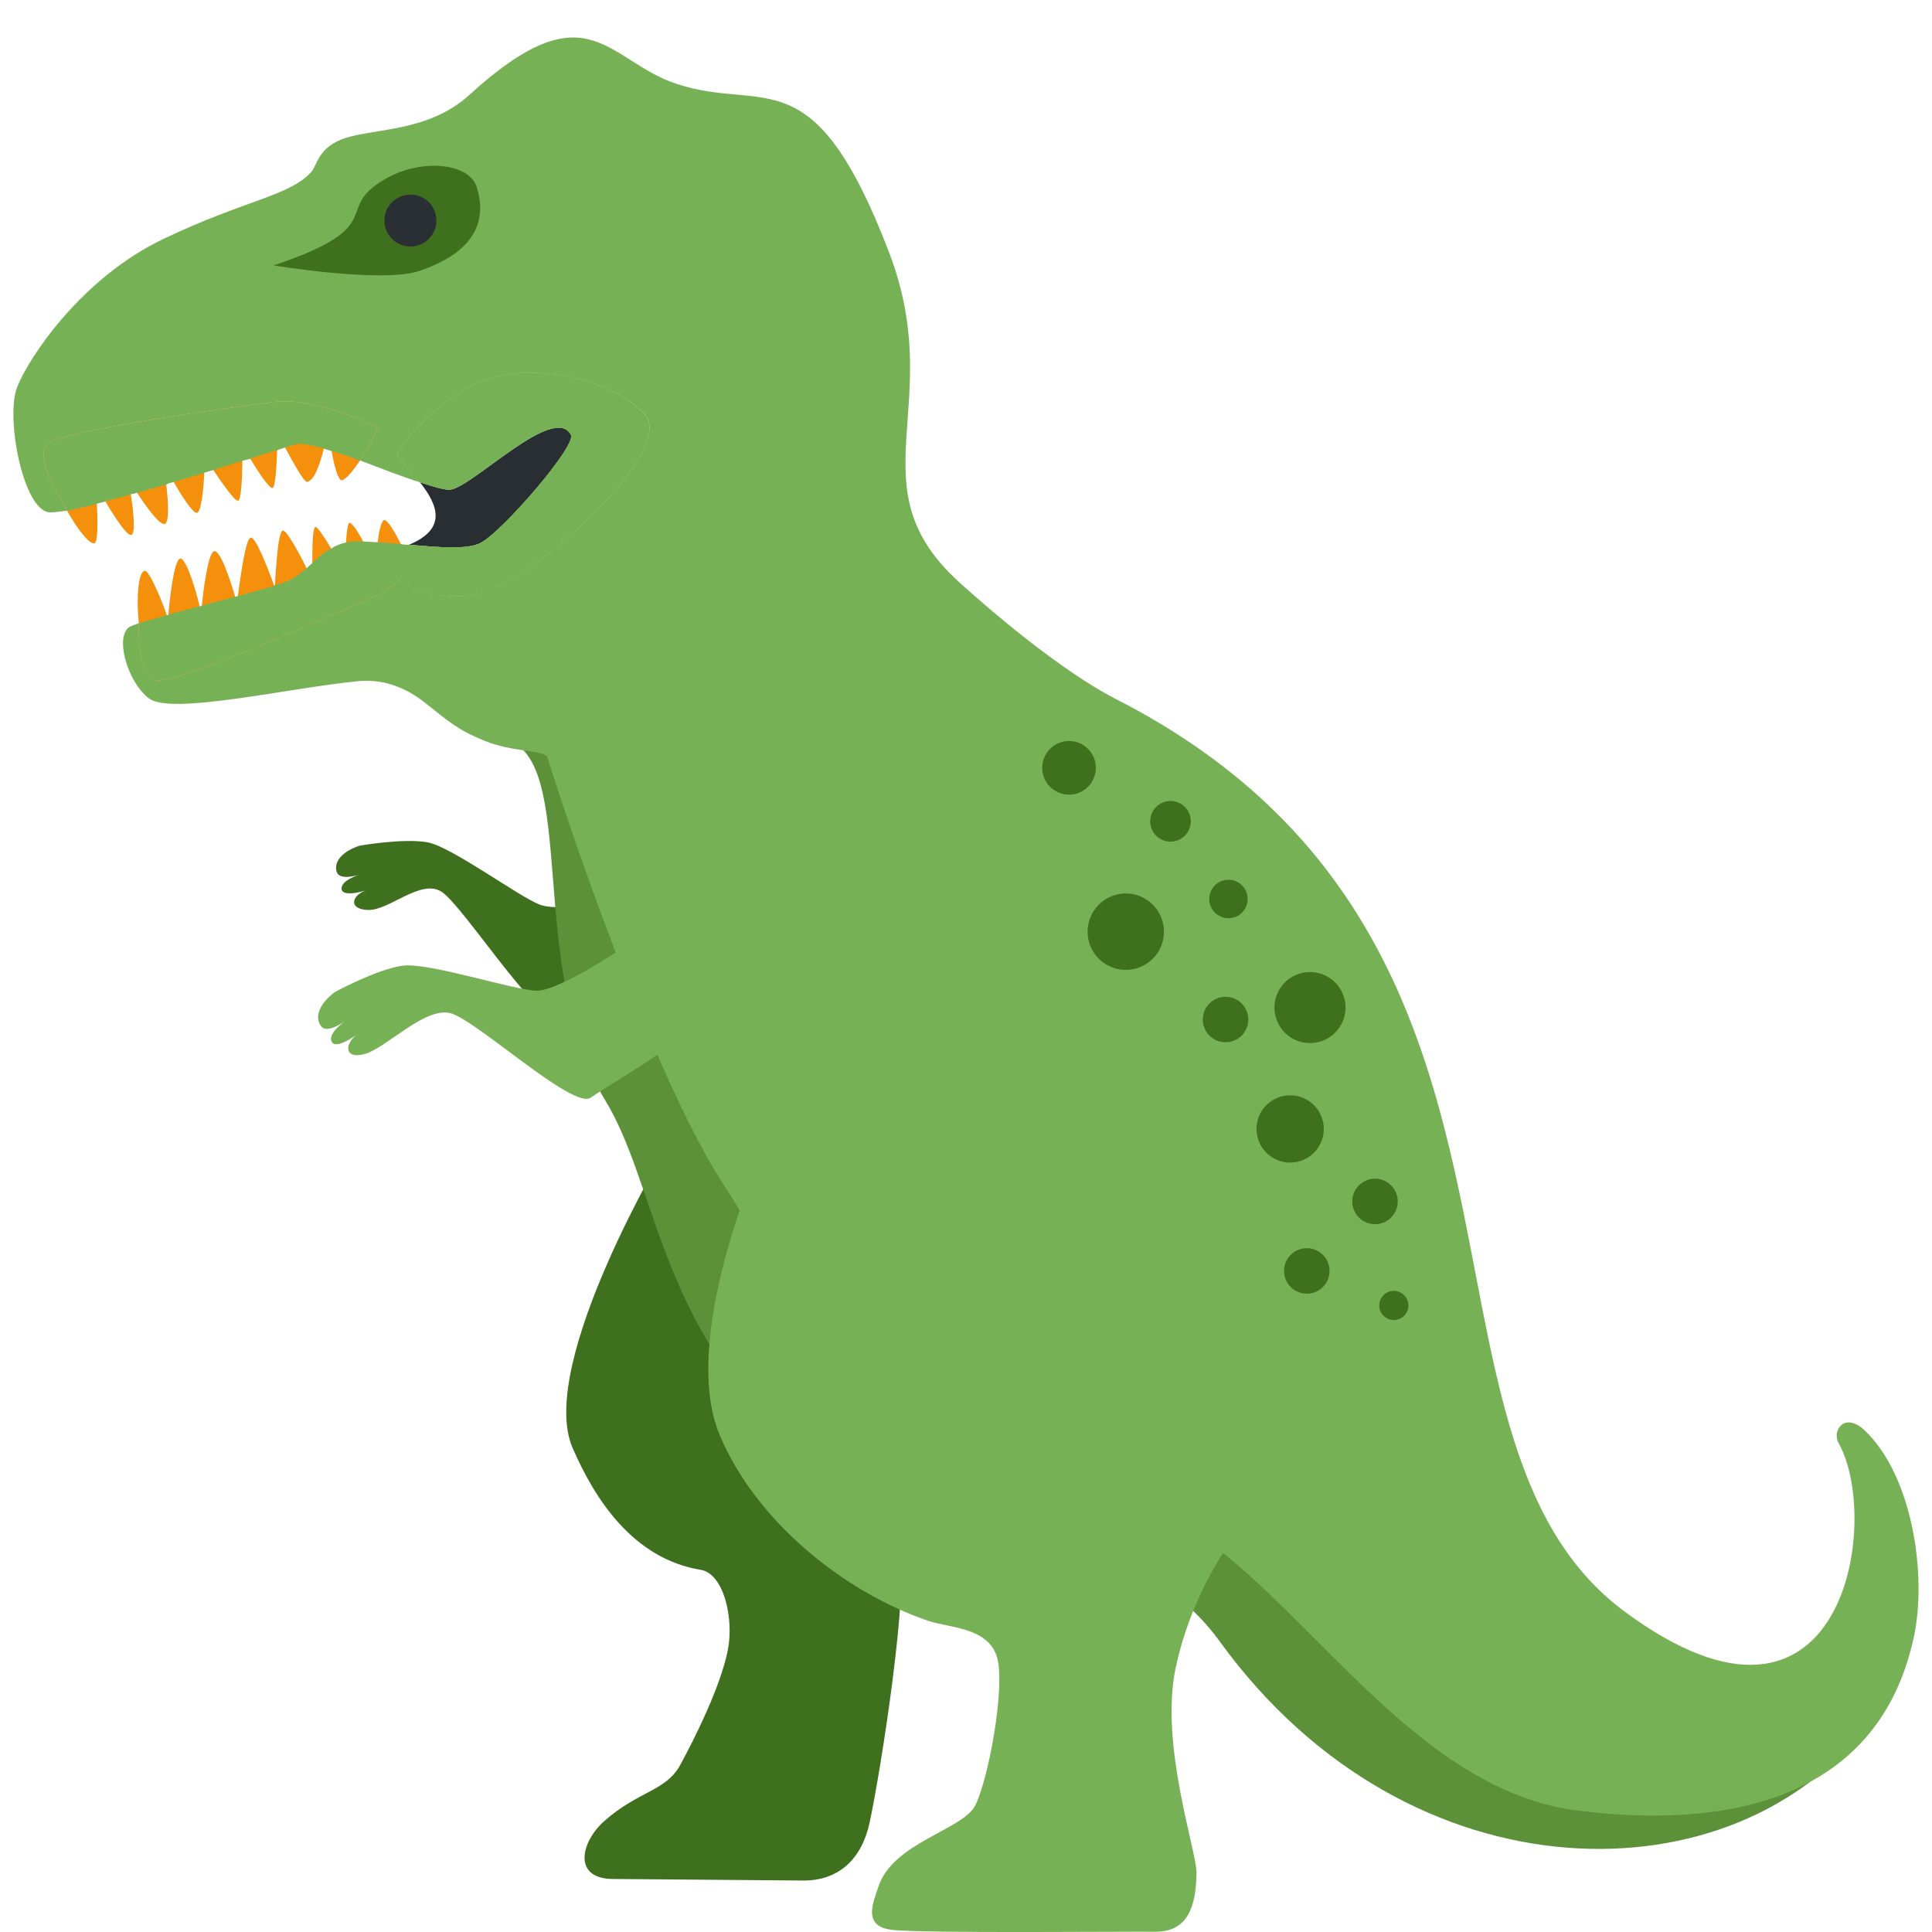
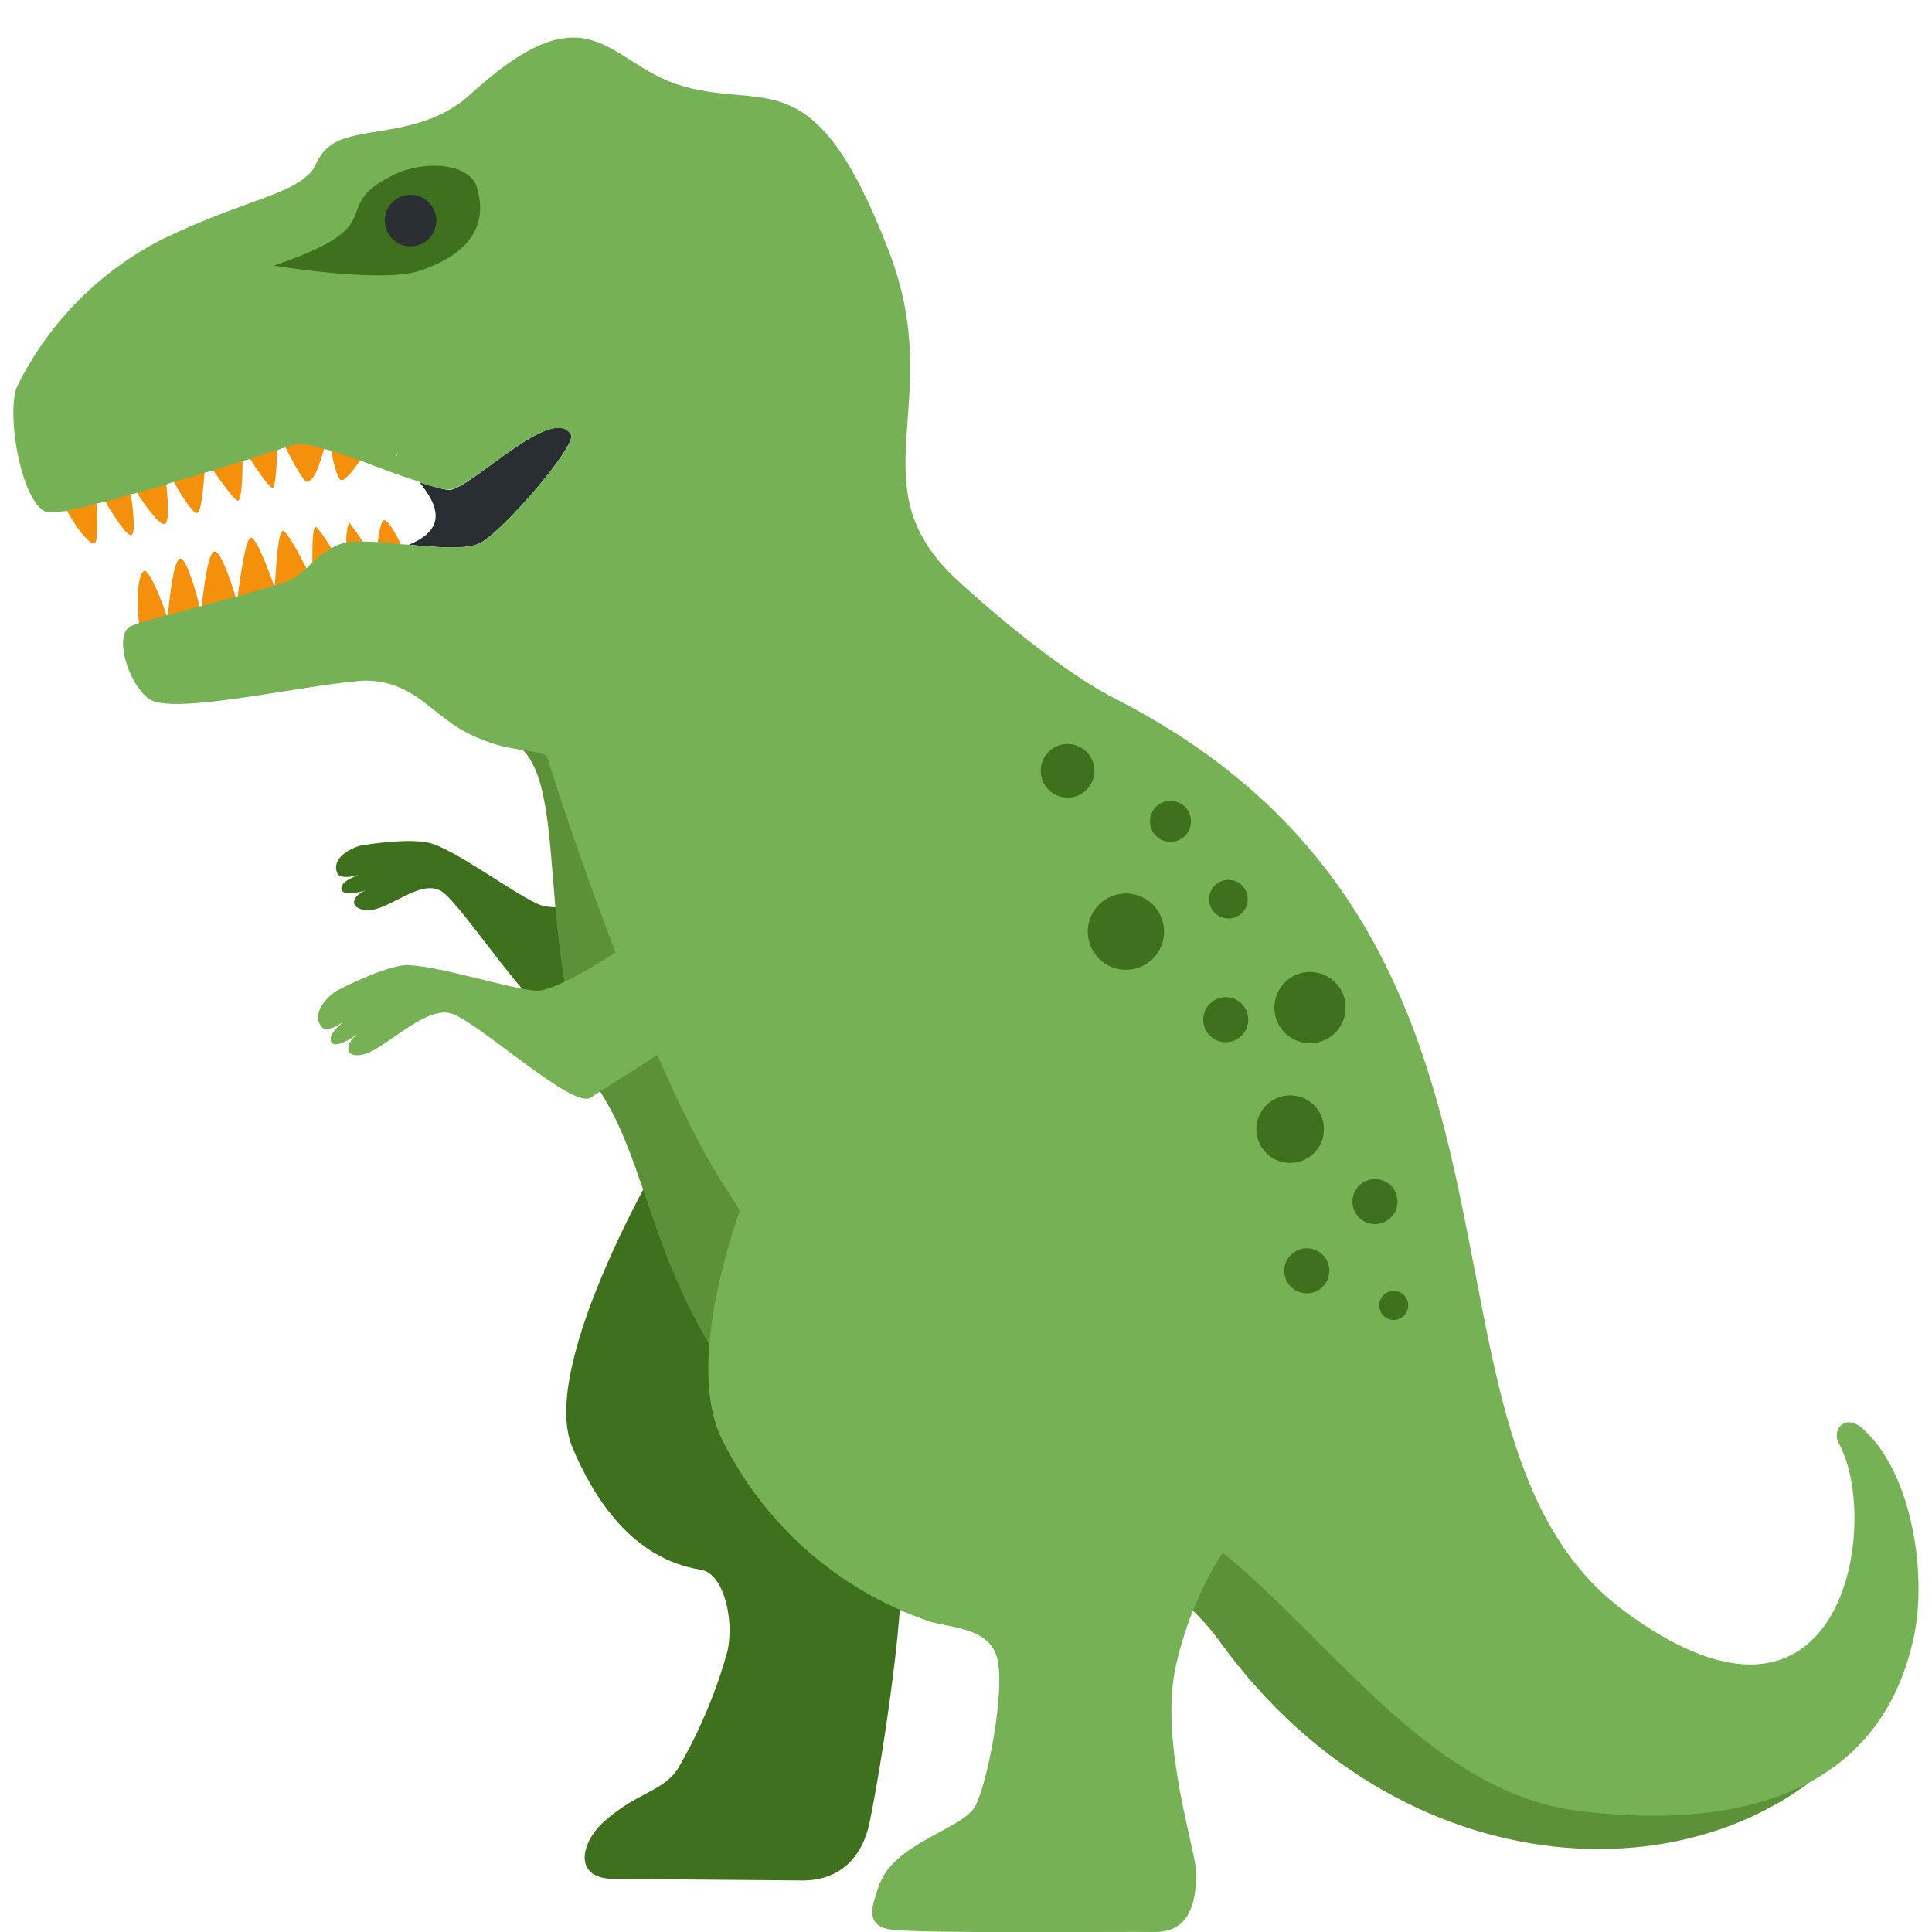
<svg xmlns="http://www.w3.org/2000/svg" viewBox="0 0 36 36">
-   <path fill="#3E701E" d="M12.45 21.329s-2.459 4.086-1.78 5.652c.409.945 1.123 2.064 2.389 2.271.423.069.623.898.501 1.505-.139.686-.621 1.646-.886 2.132-.265.487-.777.481-1.411 1.041-.442.39-.597 1.075.153 1.082l3.545.029c.664.006 1.093-.398 1.24-1.067.204-.928.76-4.461.551-5.146-.15-.491-.667-.886-.995-1.835-.243-.703.343-1.803.343-1.803l-3.65-3.861zm-5.748-5.571s.824-.146 1.272-.061c.448.086 1.705 1.019 2.085 1.16.38.141 1.299-.075 1.299-.075s1.065 1.436.995 1.581c-.07.145-1.617.47-1.981.579-.363.109-1.755-2.081-2.146-2.327s-.98.359-1.373.341c-.392-.018-.282-.298-.005-.374 0 0-.467.157-.483-.019-.016-.176.388-.281.388-.281s-.409.146-.475-.026c-.064-.172.063-.38.424-.498z" />
-   <path fill="#5C913A" d="M26.724 30.309c-1.101-2.09-6.263-4.52-7.324-5.413-1.061-.894-3.012-6.693-4.634-7.756-1.161-.76-1.624-2.415-1.942-3.968-.126-.617-1.672-1.333-1.787-1.855-.295.505-3.17 2.043-1.624 2.459 1.384.372.367 4.27 1.865 6.728.907 1.487.991 3.889 3.095 6.033 2.038 2.077 6.383 1.324 8.357 4.051 3.533 4.88 9.644 4.87 12.129 1.469 0 0-2.543.77-4.135.733-1.685-.039-3.003-.59-4-2.481z" />
-   <path fill="#77B155" d="M14.136 21.625s-1.471 3.333-.728 5.108c.687 1.643 2.359 2.952 3.897 3.472.374.126 1.093.116 1.268.658s-.164 2.343-.408 2.791c-.244.448-1.532.685-1.799 1.506-.1.307-.303.749.281.803.687.063 4.266.026 4.877.032.611.005.765-.474.771-1.104.003-.398-.688-2.39-.39-3.803.176-.835.526-1.626 1.002-2.334 1.001-1.489.044-1.661-1.351-1.661-2.176 0-4.34-.611-4.34-.611l-3.08-4.857zm-7.892-3.142s.78-.424 1.26-.489c.48-.064 2.057.452 2.488.466.43.014 1.69-.85 1.69-.85s1.146 1.425 1.124 1.595c-.022.169-1.469 1.016-1.798 1.248-.329.232-2.143-1.459-2.619-1.575-.476-.116-1.188.646-1.588.76-.401.114-.384-.205-.13-.375 0 0-.417.315-.493.144-.075-.171.296-.413.296-.413s-.362.285-.486.133c-.125-.152-.067-.403.256-.644z" />
-   <path fill="#292E32" d="M10.64 8.102c.111.194-1.26 1.786-1.677 2.011-.243.134-.797.086-1.34.037.723-.302.527-.751.202-1.164.256.086.459.144.559.139.409-.034 1.941-1.616 2.256-1.023z" />
-   <path fill="#77B155" d="M8.957 11.055c-.543.142-1.212 0-1.527-.242-.251-.176-.294-.414.075-.606.029-.012.058-.033.098-.046.01-.001.009-.011.019-.011.544.049 1.098.097 1.34-.037.418-.224 1.789-1.817 1.677-2.011-.315-.593-1.847.988-2.256 1.022-.1.006-.304-.053-.559-.138-.14-.182-.3-.353-.429-.506 0 0 .341-.691 1.34-1.26.999-.569 2.665-.174 3.275.502.611.677-2.066 3.076-3.053 3.333z" />
-   <path fill="#77B155" d="M9.026 13.803c-.517-.212-.677-.371-1.116-.716-.294-.23-.706-.445-1.239-.394-1.266.121-3.474.638-3.893.322-.419-.316-.65-1.195-.348-1.343.029-.012.088-.035.157-.059l.002.03s-.043.984.34 1.032c.384.058 3.315-1.234 4.009-1.544.235-.104.388-.223.493-.319.315.242.984.384 1.527.242.987-.257 3.664-2.657 3.054-3.333-.612-.675-2.278-1.069-3.277-.501-.999.569-1.34 1.26-1.34 1.26.129.153.289.324.43.506-.326-.101-.726-.258-1.115-.406.174-.281.335-.611.335-.611s-1.175-.573-1.921-.48c-.747.093-3.918.527-4.224.775-.297.238.251 1.058.251 1.058.034.068.068.126.102.194-.159.019-.278.036-.339.03C.43 9.494.101 7.789.318 7.216c.227-.574 1.215-2.044 2.726-2.763 1.521-.729 2.342-.794 2.756-1.249.111-.119.126-.476.654-.638.571-.175 1.549-.12 2.291-.797 2.216-2.022 2.556-.636 3.865-.205 1.648.543 2.54-.56 3.956 3.137 1.092 2.851-.663 4.345 1.291 6.132 0 0 1.667 1.543 2.941 2.195 8.734 4.467 5.016 13.718 9.487 17.011 4.08 3.005 4.782-1.706 3.977-3.145-.136-.242.114-.59.481-.243.892.841 1.169 2.697.918 3.855-.66 3.052-3.498 3.58-6.268 3.231-4.426-.557-6.575-7.672-10.763-5.514-2.202 1.135-3.547-3.743-5.097-6.071-1.371-2.058-3.049-7.104-3.33-8.034-.044-.149-.632-.092-1.177-.315z" />
-   <path fill="#F4900C" d="M7.045 7.969s-.161.33-.335.611c-.13.188-.251.345-.34.37-.07.004-.146-.282-.192-.55l-.01.001-.067-.467s-.028.202-.066.424c-.073.285-.175.602-.314.62-.06.003-.262-.366-.408-.638-.079-.156-.136-.273-.136-.273s-.002.14-.012.321c-.013.292-.03.694-.089.707-.06.004-.268-.305-.412-.547l-.145-.252-.003.291c-.003.3-.019.722-.078.745-.07.004-.3-.333-.464-.574-.078-.136-.143-.232-.143-.232s-.003.12-.024.282c-.013.301-.058.735-.137.749-.08.005-.289-.324-.434-.576-.1-.165-.168-.301-.168-.301s.019.159.03.349c.037.298.061.708-.028.733-.088.035-.349-.32-.515-.581-.098-.145-.175-.271-.175-.271s.027.129.057.297c.047.298.092.726.014.761-.078.035-.32-.342-.487-.623l-.001-.01c-.1-.165-.178-.3-.178-.3l.02.35c.017.3.02.7-.038.734-.078.045-.292-.204-.516-.601-.032-.07-.066-.128-.1-.196 0 0-.548-.82-.251-1.058.306-.248 3.478-.682 4.224-.775.746-.093 1.921.48 1.921.48zm.574 2.472s-.001.16-.189.372c-.105.096-.258.215-.493.319-.693.311-3.625 1.602-4.009 1.544-.384-.048-.34-1.032-.34-1.032l-.002-.03c-.052-.558.004-.972.114-.979.09-.005.348.641.409.828.012.029.023.049.023.049s-.001-.02.006-.06c.017-.221.101-1.028.22-1.045.12-.007.308.654.362.891.013.049.025.079.025.079s-.002-.03.015-.091c.026-.252.113-.988.232-1.015.119-.027.315.593.39.849l.036.108s.008-.041.013-.121c.043-.293.139-1.06.238-1.086.098-.046.372.71.443.896.012.029.012.039.012.039l-.003-.05c.018-.211.052-1.005.151-1.021.07-.004.305.423.442.706.068.136.114.234.114.234s.001-.15-.009-.33c.002-.291.001-.661.06-.675.04-.002.172.2.294.404.133.223.257.446.257.446s.003-.301.018-.562c.01-.181.03-.342.059-.364.039-.022.159.151.26.346.121.193.224.408.224.408s.009-.191.047-.394c.02-.181.059-.364.107-.407.057-.053.213.218.326.442.022.029.033.048.034.068.068.137.114.234.114.234z" />
-   <path fill="#77B155" d="M2.437 9.208c-.167.059-.325.098-.473.127l.001.01-.159.039c-.217.063-.405.104-.553.132-.034-.068-.068-.126-.102-.194 0 0-.548-.82-.251-1.058.306-.248 3.478-.682 4.224-.775.746-.093 1.921.48 1.921.48s-.161.33-.335.611c-.184-.06-.369-.129-.532-.18l-.01.001c-.051-.017-.091-.025-.133-.043-.234-.066-.426-.105-.525-.079-.04.012-.109.026-.197.061-.039.012-.089.025-.148.049-.138.038-.305.087-.501.159l-.148.038c-.168.05-.344.11-.541.172-.049.013-.108.036-.168.05-.187.061-.384.122-.571.173-.05.013-.099.026-.138.048-.187.051-.365.101-.542.152-.039.012-.079.024-.119.027zm2.66-4.262c2.271-.762 1.011-1.05 2.169-1.658.613-.317 1.458-.255 1.614.187.159.502.118 1.175-1.072 1.575-.688.23-2.711-.104-2.711-.104zm3.86 6.109c-.543.142-1.212 0-1.527-.242-.105.096-.258.215-.493.319-.693.311-3.625 1.602-4.009 1.544-.384-.048-.34-1.032-.34-1.032l-.002-.03.522-.15c.01-.001.02-.001.029-.012.178-.05.375-.102.582-.154.01-.001.03-.002.039-.012.207-.052.424-.115.622-.166.02-.001.03-.002.049-.013.267-.066.503-.139.68-.19l.009-.011c.049-.013.099-.026.138-.038.187-.061.321-.169.455-.277.038-.032.066-.064.105-.096.114-.107.219-.203.355-.271.077-.055.165-.09.274-.116.049-.013.099-.016.159-.019.05-.003.1-.006.16.001.08.005.171.01.271.014.13.002.282.024.433.035.05.007.101.014.151.011.544.049 1.098.097 1.34-.037.418-.224 1.789-1.817 1.677-2.011-.315-.593-1.847.988-2.256 1.022-.1.006-.304-.053-.559-.138-.137-.182-.297-.353-.426-.506 0 0 .341-.691 1.34-1.26.999-.569 2.665-.174 3.275.502.611.677-2.066 3.076-3.053 3.333z" />
-   <path fill="#3E701E" d="M7.808 5.05c-.688.23-2.711-.104-2.711-.104 2.271-.762 1.011-1.05 2.169-1.658.613-.317 1.458-.255 1.614.187.159.502.118 1.175-1.072 1.575z" />
-   <circle fill="#292F33" cx="7.647" cy="4.11" r=".484" />
+   <path fill="#3e701e" d="M12.45 21.33s-2.46 4.09-1.78 5.65c.4.95 1.12 2.07 2.39 2.27.42.07.62.9.5 1.5a9.22 9.22 0 0 1-.89 2.14c-.26.49-.77.48-1.4 1.04-.45.39-.6 1.07.15 1.08l3.54.03c.66 0 1.1-.4 1.24-1.07.2-.92.76-4.46.55-5.14-.15-.5-.67-.89-1-1.84-.24-.7.35-1.8.35-1.8ZM6.7 15.76s.83-.15 1.27-.06c.45.08 1.7 1.02 2.09 1.16.38.14 1.3-.08 1.3-.08s1.06 1.44 1 1.58c-.08.15-1.62.47-1.99.58-.36.11-1.75-2.08-2.14-2.33s-.98.36-1.38.35c-.39-.02-.28-.3 0-.38 0 0-.47.16-.49-.02-.01-.17.4-.28.4-.28s-.42.15-.48-.02c-.07-.18.06-.38.42-.5z" />
+   <path fill="#5c913a" d="M26.72 30.3c-1.1-2.08-6.26-4.51-7.32-5.4-1.06-.9-3.01-6.7-4.63-7.76-1.17-.76-1.63-2.42-1.95-3.97-.12-.61-1.67-1.33-1.78-1.85-.3.5-3.17 2.04-1.63 2.46 1.39.37.37 4.27 1.87 6.72.9 1.5.99 3.9 3.1 6.04 2.03 2.07 6.38 1.32 8.35 4.05 3.53 4.88 9.64 4.87 12.13 1.47 0 0-2.54.77-4.14.73-1.68-.04-3-.59-4-2.48z" />
+   <path fill="#77b155" d="M14.14 21.63s-1.48 3.33-.73 5.1a6.73 6.73 0 0 0 3.9 3.48c.37.12 1.09.11 1.26.65.18.55-.16 2.35-.4 2.8-.25.44-1.54.68-1.8 1.5-.1.3-.3.75.28.8.68.07 4.26.03 4.87.04.61 0 .77-.48.77-1.1 0-.4-.68-2.4-.39-3.81a6.66 6.66 0 0 1 1-2.34c1-1.49.05-1.66-1.34-1.66-2.18 0-4.34-.6-4.34-.6zm-7.9-3.15s.78-.42 1.26-.49c.48-.06 2.06.46 2.5.47.42.01 1.68-.85 1.68-.85s1.15 1.43 1.13 1.6c-.03.16-1.47 1.01-1.8 1.24-.33.24-2.15-1.46-2.62-1.57-.48-.12-1.19.64-1.59.76-.4.11-.38-.2-.13-.38 0 0-.42.32-.5.15-.07-.17.3-.42.3-.42s-.36.29-.48.14c-.13-.16-.07-.4.25-.65z" />
+   <path fill="#292e32" d="M10.64 8.1c.11.2-1.26 1.79-1.68 2.01-.24.14-.8.09-1.34.04.73-.3.53-.75.2-1.16.26.08.46.14.56.14.41-.04 1.94-1.62 2.26-1.03Z" />
+   <path fill="#77b155" d="M9.03 13.8c-.52-.2-.68-.37-1.12-.71-.3-.23-.7-.45-1.24-.4-1.26.12-3.47.64-3.9.33-.41-.32-.64-1.2-.34-1.35a3.19 3.19 0 0 1 .16-.06v.03s-.04.99.34 1.04c.38.05 3.31-1.24 4-1.55.24-.1.4-.22.5-.32.32.24.99.39 1.53.24.98-.25 3.66-2.65 3.05-3.33-.61-.67-2.28-1.07-3.27-.5a3.39 3.39 0 0 0-1.35 1.26c.13.15.3.32.43.5-.32-.1-.72-.25-1.11-.4.17-.28.33-.61.33-.61s-1.17-.57-1.92-.48c-.74.1-3.91.53-4.22.77-.3.24.25 1.06.25 1.06l.1.2-.34.03c-.48-.06-.8-1.76-.6-2.33a6.11 6.11 0 0 1 2.73-2.77c1.52-.73 2.35-.8 2.76-1.25.11-.11.13-.47.65-.63.57-.18 1.55-.12 2.3-.8 2.21-2.02 2.55-.64 3.86-.2 1.65.54 2.54-.57 3.96 3.13 1.09 2.85-.67 4.35 1.29 6.13 0 0 1.66 1.55 2.94 2.2 8.73 4.47 5.01 13.72 9.48 17 4.08 3.01 4.79-1.7 3.98-3.14-.13-.24.12-.59.48-.24.9.84 1.17 2.7.92 3.86-.66 3.05-3.5 3.58-6.27 3.23-4.42-.56-6.57-7.67-10.76-5.52-2.2 1.14-3.55-3.74-5.1-6.07-1.37-2.06-3.05-7.1-3.33-8.03-.04-.15-.63-.1-1.17-.32Z" />
+   <path fill="#f4900c" d="M7.04 7.97s-.16.33-.33.61c-.13.19-.25.34-.34.37-.07 0-.15-.28-.2-.55l-.07-.47-.06.43c-.08.28-.18.6-.32.62-.06 0-.26-.37-.4-.64a21.96 21.96 0 0 1-.14-.27s0 .14-.02.32c0 .29-.03.7-.08.7-.06 0-.27-.3-.42-.54l-.14-.25v.29c0 .3-.02.72-.08.74-.07 0-.3-.33-.47-.57-.07-.14-.14-.23-.14-.23l-.02.28c-.02.3-.06.73-.14.75-.08 0-.29-.33-.43-.58l-.17-.3.03.35c.03.3.06.7-.03.73-.09.04-.35-.32-.52-.58-.1-.14-.17-.27-.17-.27l.06.3c.04.3.09.72.01.76-.08.03-.32-.34-.49-.63l-.18-.3.02.34c.02.3.02.7-.03.74-.08.04-.3-.2-.52-.6l-.1-.2S.6 8.5.9 8.26c.3-.24 3.48-.68 4.22-.77.75-.1 1.92.48 1.92.48Zm.58 2.47s0 .16-.19.37a1.77 1.77 0 0 1-.5.32c-.69.31-3.62 1.6-4 1.55-.39-.05-.34-1.04-.34-1.04v-.03c-.06-.55 0-.97.11-.97.09-.01.35.64.4.82l.03.05v-.06c.02-.22.1-1.03.23-1.04.12-.01.3.65.36.89l.02.08.02-.1c.03-.25.11-.98.23-1 .12-.04.32.58.4.84l.03.1.01-.11c.04-.3.14-1.06.24-1.09.1-.04.37.71.44.9a.13.13 0 0 1 .01.04v-.05c.02-.21.05-1 .15-1.02.07 0 .3.42.44.7l.12.24-.01-.33c0-.3 0-.67.06-.68.04 0 .17.2.3.4l.25.45s0-.3.02-.56c0-.18.03-.34.06-.37a4.75 4.75 0 0 1 .48.75s.01-.18.05-.39c.02-.18.06-.36.1-.4.06-.06.22.21.33.44l.03.07.12.23z" />
+   <path fill="#77b155" d="M2.44 9.2a3.5 3.5 0 0 1-.48.15l-.15.03a6.58 6.58 0 0 1-.6.14l-.1-.2s-.7-.76-.4-1c.3-.25 3.62-1.03 4.37-1.12.74-.1 2.17.8 2.17.8s-.37.3-.54.58l-.53-.18h-.01c-.05-.02-.1-.02-.13-.04-.24-.07-.43-.1-.53-.08l-.2.06c-.04.01-.09.02-.14.05a6.14 6.14 0 0 0-.5.16l-.15.04-.54.17-.17.05a12.4 12.4 0 0 1-.57.17.59.59 0 0 0-.14.05 39.11 39.11 0 0 0-.54.15.55.55 0 0 1-.12.03Zm6.63 2.1c-.54.14-1.31.25-1.62 0-.11.1-.15.18-.38.28-.7.31-3.84 1.3-4.23 1.24-.38-.05-.3-1.17-.3-1.17l.05-.04.52-.15h.03a22 22 0 0 1 .58-.16l.04-.01.62-.17a.09.09 0 0 0 .05-.01l.68-.2.15-.04c.18-.06.32-.17.45-.28l.1-.1c.12-.1.23-.2.36-.27a.76.76 0 0 1 .28-.11.76.76 0 0 1 .15-.02h.16l.28.01c.13 0 .28.03.43.04l.15.01c.54.05 1.1.1 1.34-.04.42-.22 1.79-1.81 1.68-2-.32-.6-1.85.98-2.26 1.01-.1.01-.3-.05-.56-.13-.14-.19-.44-.36-.42-.51 0 0 .25-.9 1.25-1.48 1-.57 2.97.03 3.58.7.6.68-2.17 3.34-3.16 3.6z" />
+   <path fill="#3e701e" d="M7.8 5.05c-.68.23-2.7-.1-2.7-.1 2.27-.77 1-1.05 2.17-1.66.6-.32 1.45-.26 1.61.18.16.5.12 1.18-1.07 1.58Z" />
+   <circle cx="7.65" cy="4.11" r=".48" fill="#292F33" />
  <g fill="#3E701E">
-     <path d="M20.363 14.538c-.127.245-.429.34-.674.213-.245-.127-.34-.429-.213-.674.127-.245.429-.34.674-.213.245.127.34.429.213.674zm1.246 3.151c-.181.349-.611.484-.96.303s-.484-.611-.303-.96.611-.484.96-.303c.349.182.484.612.303.96zm.537-2.21c-.096.185-.325.258-.51.161s-.258-.325-.161-.511.325-.258.511-.161.257.326.16.511zm1.062 1.438c-.091.175-.307.244-.483.152-.175-.091-.244-.307-.152-.483.091-.175.307-.243.483-.152.175.092.243.308.152.483zm3.005 7.533c-.069.133-.233.185-.366.116s-.185-.233-.116-.366c.069-.133.233-.185.366-.115s.185.232.116.365zm-1.216-5.37c-.169.324-.568.45-.893.282-.324-.169-.45-.568-.282-.893.169-.324.568-.45.893-.282.325.169.451.569.282.893z" />
-     <circle cx="24.35" cy="23.682" r=".424" />
-     <circle cx="22.836" cy="18.997" r=".424" />
-     <circle cx="25.621" cy="22.387" r=".424" />
-     <circle cx="24.04" cy="21.036" r=".627" />
+     <path d="M20.36 14.54a.5.5 0 1 1-.88-.46.5.5 0 0 1 .88.46zm1.25 3.15a.71.71 0 1 1-1.26-.66.71.71 0 0 1 1.26.66zm.54-2.21a.38.38 0 1 1-.68-.35.38.38 0 1 1 .68.35zm1.06 1.44a.36.36 0 1 1-.64-.33.36.36 0 0 1 .64.33zm3 7.53a.27.27 0 1 1-.48-.25.27.27 0 0 1 .48.25zM25 19.08a.66.66 0 0 1-1.18-.61.66.66 0 0 1 1.18.61z" />
+     <circle cx="24.35" cy="23.68" r=".42" />
+     <circle cx="22.84" cy="19" r=".42" />
+     <circle cx="25.62" cy="22.39" r=".42" />
+     <circle cx="24.04" cy="21.04" r=".63" />
  </g>
</svg>
